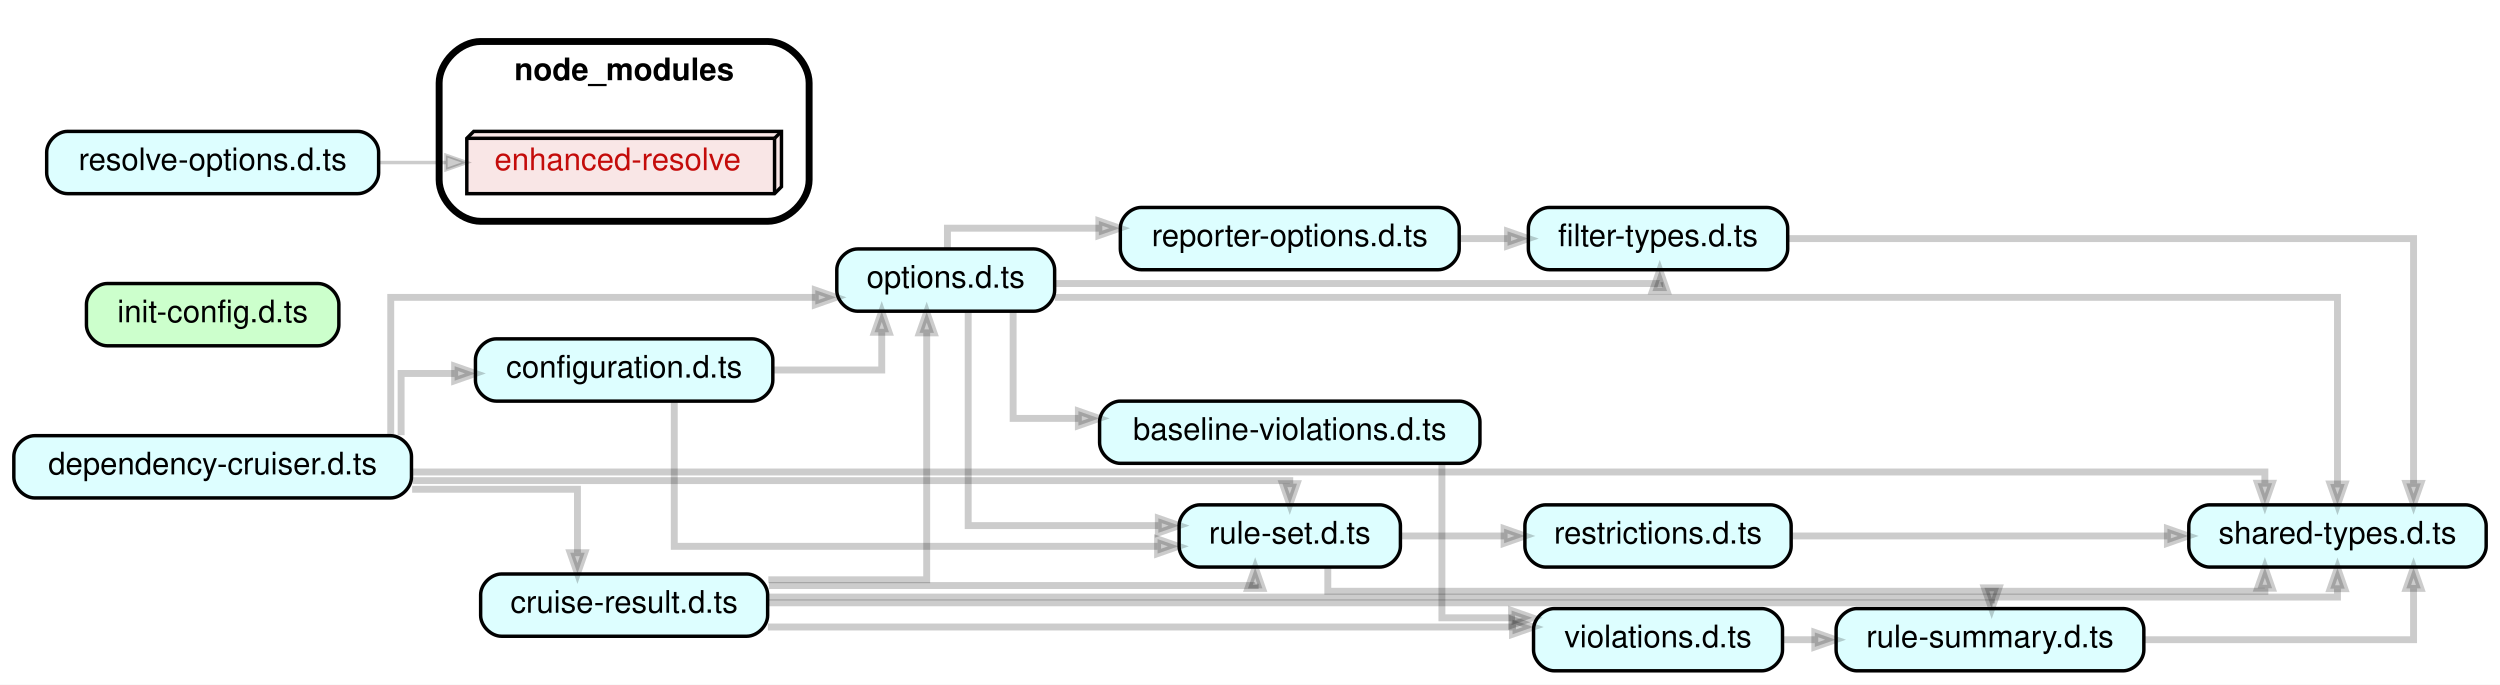
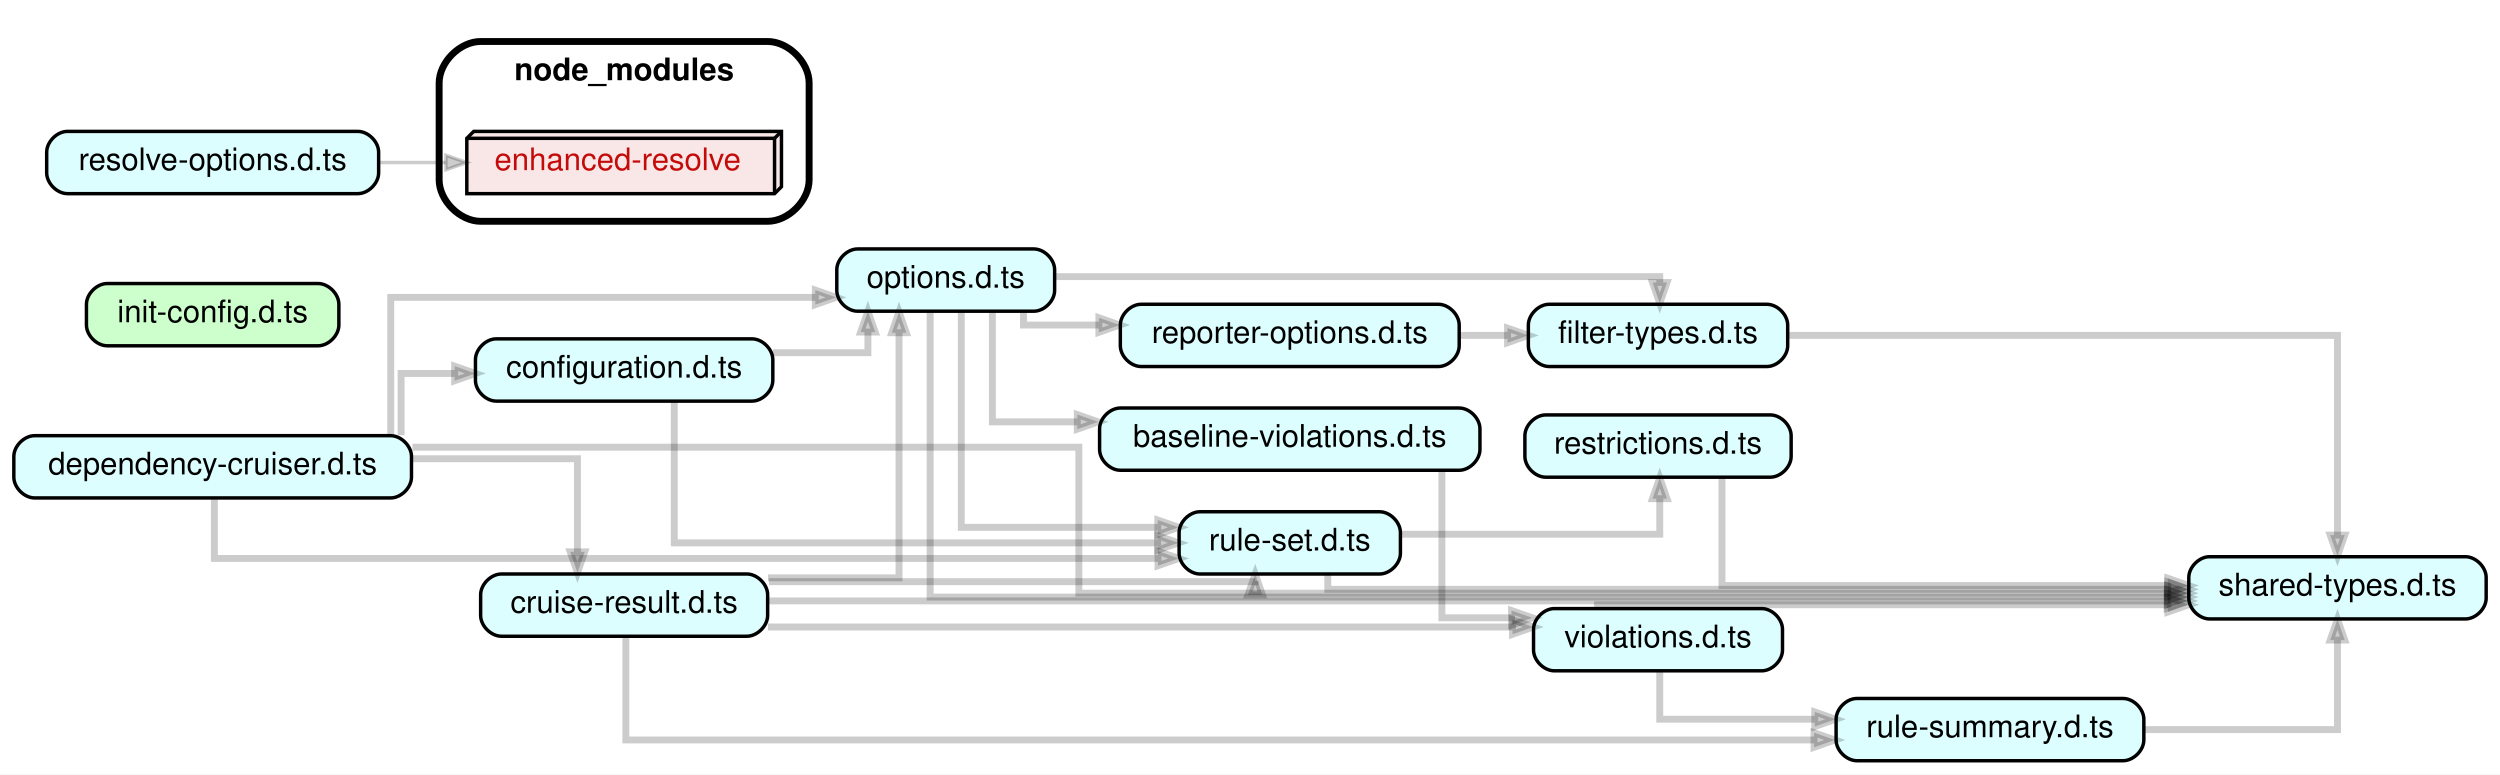
- <svg xmlns="http://www.w3.org/2000/svg" xmlns:xlink="http://www.w3.org/1999/xlink" width="723pt" height="198pt" viewBox="0.00 0.00 723.00 198.00">
-   <g id="graph0" class="graph" transform="scale(1 1) rotate(0) translate(4 194)">
-     <polygon fill="white" stroke="transparent" points="-4,4 -4,-194 719,-194 719,4 -4,4" />
+ <svg xmlns="http://www.w3.org/2000/svg" xmlns:xlink="http://www.w3.org/1999/xlink" width="723pt" height="224pt" viewBox="0.00 0.00 723.00 224.00">
+   <g id="graph0" class="graph" transform="scale(1 1) rotate(0) translate(4 220)">
+     <polygon fill="white" stroke="transparent" points="-4,4 -4,-220 719,-220 719,4 -4,4" />
    <g id="clust1" class="cluster">
-       <path fill="#ffffff" stroke="black" stroke-width="2" d="M135,-130C135,-130 218,-130 218,-130 224,-130 230,-136 230,-142 230,-142 230,-170 230,-170 230,-176 224,-182 218,-182 218,-182 135,-182 135,-182 129,-182 123,-176 123,-170 123,-170 123,-142 123,-142 123,-136 129,-130 135,-130" />
-       <text text-anchor="middle" x="176.5" y="-170.8" font-family="Helvetica,sans-Serif" font-weight="bold" font-size="9.00">node_modules</text>
+       <path fill="#ffffff" stroke="black" stroke-width="2" d="M135,-156C135,-156 218,-156 218,-156 224,-156 230,-162 230,-168 230,-168 230,-196 230,-196 230,-202 224,-208 218,-208 218,-208 135,-208 135,-208 129,-208 123,-202 123,-196 123,-196 123,-168 123,-168 123,-162 129,-156 135,-156" />
+       <text text-anchor="middle" x="176.5" y="-196.8" font-family="Helvetica,sans-Serif" font-weight="bold" font-size="9.00">node_modules</text>
    </g>
    <g id="node1" class="node">
      <g id="a_node1">
        <a xlink:href="https://github.com/sverweij/dependency-cruiser/blob/develop/baseline-violations.d.ts" xlink:title="baseline-violations.d.ts">
-           <path fill="#ddfeff" stroke="black" d="M418,-78C418,-78 320,-78 320,-78 317,-78 314,-75 314,-72 314,-72 314,-66 314,-66 314,-63 317,-60 320,-60 320,-60 418,-60 418,-60 421,-60 424,-63 424,-66 424,-66 424,-72 424,-72 424,-75 421,-78 418,-78" />
-           <text text-anchor="middle" x="369" y="-66.8" font-family="Helvetica,sans-Serif" font-size="9.00">baseline-violations.d.ts</text>
+           <path fill="#ddfeff" stroke="black" d="M418,-102C418,-102 320,-102 320,-102 317,-102 314,-99 314,-96 314,-96 314,-90 314,-90 314,-87 317,-84 320,-84 320,-84 418,-84 418,-84 421,-84 424,-87 424,-90 424,-90 424,-96 424,-96 424,-99 421,-102 418,-102" />
+           <text text-anchor="middle" x="369" y="-90.8" font-family="Helvetica,sans-Serif" font-size="9.00">baseline-violations.d.ts</text>
        </a>
      </g>
    </g>
    <g id="node2" class="node">
      <g id="a_node2">
        <a xlink:href="https://github.com/sverweij/dependency-cruiser/blob/develop/violations.d.ts" xlink:title="violations.d.ts">
-           <path fill="#ddfeff" stroke="black" d="M505.5,-18C505.5,-18 445.5,-18 445.5,-18 442.5,-18 439.5,-15 439.5,-12 439.5,-12 439.5,-6 439.5,-6 439.5,-3 442.5,0 445.5,0 445.5,0 505.5,0 505.5,0 508.5,0 511.5,-3 511.5,-6 511.5,-6 511.5,-12 511.5,-12 511.5,-15 508.5,-18 505.5,-18" />
-           <text text-anchor="middle" x="475.5" y="-6.8" font-family="Helvetica,sans-Serif" font-size="9.00">violations.d.ts</text>
+           <path fill="#ddfeff" stroke="black" d="M505.5,-44C505.5,-44 445.5,-44 445.5,-44 442.5,-44 439.5,-41 439.5,-38 439.5,-38 439.5,-32 439.5,-32 439.5,-29 442.5,-26 445.5,-26 445.5,-26 505.5,-26 505.5,-26 508.5,-26 511.5,-29 511.5,-32 511.5,-32 511.5,-38 511.5,-38 511.5,-41 508.5,-44 505.5,-44" />
+           <text text-anchor="middle" x="475.5" y="-32.8" font-family="Helvetica,sans-Serif" font-size="9.00">violations.d.ts</text>
        </a>
      </g>
    </g>
    <g id="edge1" class="edge">
-       <path fill="none" stroke="#000000" stroke-width="2" stroke-opacity="0.2" d="M413,-59.65C413,-44.28 413,-15.33 413,-15.33 413,-15.33 433.14,-15.33 433.14,-15.33" />
-       <polygon fill="#000000" fill-opacity="0.2" stroke="#000000" stroke-width="2" stroke-opacity="0.2" points="433.14,-17.43 439.14,-15.33 433.14,-13.23 433.14,-17.43" />
+       <path fill="none" stroke="#000000" stroke-width="2" stroke-opacity="0.2" d="M413,-83.52C413,-68.61 413,-41.33 413,-41.33 413,-41.33 433.14,-41.33 433.14,-41.33" />
+       <polygon fill="#000000" fill-opacity="0.2" stroke="#000000" stroke-width="2" stroke-opacity="0.2" points="433.14,-43.43 439.14,-41.33 433.14,-39.23 433.14,-43.43" />
    </g>
    <g id="node7" class="node">
      <g id="a_node7">
        <a xlink:href="https://github.com/sverweij/dependency-cruiser/blob/develop/rule-summary.d.ts" xlink:title="rule-summary.d.ts">
          <path fill="#ddfeff" stroke="black" d="M610,-18C610,-18 533,-18 533,-18 530,-18 527,-15 527,-12 527,-12 527,-6 527,-6 527,-3 530,0 533,0 533,0 610,0 610,0 613,0 616,-3 616,-6 616,-6 616,-12 616,-12 616,-15 613,-18 610,-18" />
          <text text-anchor="middle" x="571.5" y="-6.8" font-family="Helvetica,sans-Serif" font-size="9.00">rule-summary.d.ts</text>
        </a>
      </g>
    </g>
    <g id="edge26" class="edge">
-       <path fill="none" stroke="#000000" stroke-width="2" stroke-opacity="0.2" d="M511.52,-9C511.52,-9 520.84,-9 520.84,-9" />
-       <polygon fill="#000000" fill-opacity="0.2" stroke="#000000" stroke-width="2" stroke-opacity="0.2" points="520.84,-11.1 526.84,-9 520.84,-6.9 520.84,-11.1" />
+       <path fill="none" stroke="#000000" stroke-width="2" stroke-opacity="0.2" d="M476,-25.91C476,-19.48 476,-12 476,-12 476,-12 520.83,-12 520.83,-12" />
+       <polygon fill="#000000" fill-opacity="0.2" stroke="#000000" stroke-width="2" stroke-opacity="0.2" points="520.83,-14.1 526.83,-12 520.83,-9.9 520.83,-14.1" />
+     </g>
+     <g id="node8" class="node">
+       <g id="a_node8">
+         <a xlink:href="https://github.com/sverweij/dependency-cruiser/blob/develop/shared-types.d.ts" xlink:title="shared-types.d.ts">
+           <path fill="#ddfeff" stroke="black" d="M709,-59C709,-59 635,-59 635,-59 632,-59 629,-56 629,-53 629,-53 629,-47 629,-47 629,-44 632,-41 635,-41 635,-41 709,-41 709,-41 712,-41 715,-44 715,-47 715,-47 715,-53 715,-53 715,-56 712,-59 709,-59" />
+           <text text-anchor="middle" x="672" y="-47.8" font-family="Helvetica,sans-Serif" font-size="9.00">shared-types.d.ts</text>
+         </a>
+       </g>
+     </g>
+     <g id="edge27" class="edge">
+       <path fill="none" stroke="#000000" stroke-width="2" stroke-opacity="0.2" d="M458,-44.18C458,-44.76 458,-45.11 458,-45.11 458,-45.11 622.95,-45.11 622.95,-45.11" />
+       <polygon fill="#000000" fill-opacity="0.2" stroke="#000000" stroke-width="2" stroke-opacity="0.2" points="622.95,-47.21 628.95,-45.11 622.95,-43.01 622.95,-47.21" />
    </g>
    <g id="node3" class="node">
      <g id="a_node3">
        <a xlink:href="https://github.com/sverweij/dependency-cruiser/blob/develop/configuration.d.ts" xlink:title="configuration.d.ts">
-           <path fill="#ddfeff" stroke="black" d="M213.5,-96C213.5,-96 139.5,-96 139.5,-96 136.5,-96 133.5,-93 133.5,-90 133.5,-90 133.5,-84 133.5,-84 133.5,-81 136.5,-78 139.5,-78 139.5,-78 213.5,-78 213.5,-78 216.5,-78 219.5,-81 219.5,-84 219.5,-84 219.5,-90 219.5,-90 219.5,-93 216.5,-96 213.5,-96" />
-           <text text-anchor="middle" x="176.5" y="-84.8" font-family="Helvetica,sans-Serif" font-size="9.00">configuration.d.ts</text>
+           <path fill="#ddfeff" stroke="black" d="M213.5,-122C213.5,-122 139.5,-122 139.5,-122 136.5,-122 133.5,-119 133.5,-116 133.5,-116 133.5,-110 133.5,-110 133.5,-107 136.5,-104 139.5,-104 139.5,-104 213.5,-104 213.5,-104 216.5,-104 219.5,-107 219.5,-110 219.5,-110 219.5,-116 219.5,-116 219.5,-119 216.5,-122 213.5,-122" />
+           <text text-anchor="middle" x="176.5" y="-110.8" font-family="Helvetica,sans-Serif" font-size="9.00">configuration.d.ts</text>
        </a>
      </g>
    </g>
    <g id="node4" class="node">
      <g id="a_node4">
        <a xlink:href="https://github.com/sverweij/dependency-cruiser/blob/develop/options.d.ts" xlink:title="options.d.ts">
-           <path fill="#ddfeff" stroke="black" d="M295,-122C295,-122 244,-122 244,-122 241,-122 238,-119 238,-116 238,-116 238,-110 238,-110 238,-107 241,-104 244,-104 244,-104 295,-104 295,-104 298,-104 301,-107 301,-110 301,-110 301,-116 301,-116 301,-119 298,-122 295,-122" />
-           <text text-anchor="middle" x="269.5" y="-110.8" font-family="Helvetica,sans-Serif" font-size="9.00">options.d.ts</text>
+           <path fill="#ddfeff" stroke="black" d="M295,-148C295,-148 244,-148 244,-148 241,-148 238,-145 238,-142 238,-142 238,-136 238,-136 238,-133 241,-130 244,-130 244,-130 295,-130 295,-130 298,-130 301,-133 301,-136 301,-136 301,-142 301,-142 301,-145 298,-148 295,-148" />
+           <text text-anchor="middle" x="269.5" y="-136.8" font-family="Helvetica,sans-Serif" font-size="9.00">options.d.ts</text>
        </a>
      </g>
    </g>
    <g id="edge2" class="edge">
-       <path fill="none" stroke="#000000" stroke-width="2" stroke-opacity="0.2" d="M219.84,-87C236.23,-87 251,-87 251,-87 251,-87 251,-97.91 251,-97.91" />
-       <polygon fill="#000000" fill-opacity="0.2" stroke="#000000" stroke-width="2" stroke-opacity="0.2" points="248.9,-97.91 251,-103.91 253.1,-97.91 248.9,-97.91" />
+       <path fill="none" stroke="#000000" stroke-width="2" stroke-opacity="0.2" d="M219.54,-118C234.22,-118 247,-118 247,-118 247,-118 247,-123.97 247,-123.97" />
+       <polygon fill="#000000" fill-opacity="0.2" stroke="#000000" stroke-width="2" stroke-opacity="0.2" points="244.9,-123.97 247,-129.97 249.1,-123.97 244.9,-123.97" />
    </g>
    <g id="node5" class="node">
      <g id="a_node5">
        <a xlink:href="https://github.com/sverweij/dependency-cruiser/blob/develop/rule-set.d.ts" xlink:title="rule-set.d.ts">
-           <path fill="#ddfeff" stroke="black" d="M395,-48C395,-48 343,-48 343,-48 340,-48 337,-45 337,-42 337,-42 337,-36 337,-36 337,-33 340,-30 343,-30 343,-30 395,-30 395,-30 398,-30 401,-33 401,-36 401,-36 401,-42 401,-42 401,-45 398,-48 395,-48" />
-           <text text-anchor="middle" x="369" y="-36.8" font-family="Helvetica,sans-Serif" font-size="9.00">rule-set.d.ts</text>
+           <path fill="#ddfeff" stroke="black" d="M395,-72C395,-72 343,-72 343,-72 340,-72 337,-69 337,-66 337,-66 337,-60 337,-60 337,-57 340,-54 343,-54 343,-54 395,-54 395,-54 398,-54 401,-57 401,-60 401,-60 401,-66 401,-66 401,-69 398,-72 395,-72" />
+           <text text-anchor="middle" x="369" y="-60.8" font-family="Helvetica,sans-Serif" font-size="9.00">rule-set.d.ts</text>
        </a>
      </g>
    </g>
    <g id="edge3" class="edge">
-       <path fill="none" stroke="#000000" stroke-width="2" stroke-opacity="0.2" d="M191,-77.65C191,-62.92 191,-36 191,-36 191,-36 330.77,-36 330.77,-36" />
-       <polygon fill="#000000" fill-opacity="0.2" stroke="#000000" stroke-width="2" stroke-opacity="0.2" points="330.77,-38.1 336.77,-36 330.77,-33.9 330.77,-38.1" />
+       <path fill="none" stroke="#000000" stroke-width="2" stroke-opacity="0.2" d="M191,-103.83C191,-89.39 191,-63 191,-63 191,-63 330.77,-63 330.77,-63" />
+       <polygon fill="#000000" fill-opacity="0.2" stroke="#000000" stroke-width="2" stroke-opacity="0.2" points="330.77,-65.1 336.77,-63 330.77,-60.9 330.77,-65.1" />
    </g>
    <g id="edge15" class="edge">
-       <path fill="none" stroke="#000000" stroke-width="2" stroke-opacity="0.2" d="M289,-103.72C289,-91.91 289,-73 289,-73 289,-73 307.87,-73 307.87,-73" />
-       <polygon fill="#000000" fill-opacity="0.2" stroke="#000000" stroke-width="2" stroke-opacity="0.2" points="307.87,-75.1 313.87,-73 307.87,-70.9 307.87,-75.1" />
+       <path fill="none" stroke="#000000" stroke-width="2" stroke-opacity="0.2" d="M283,-129.9C283,-117.82 283,-98 283,-98 283,-98 307.56,-98 307.56,-98" />
+       <polygon fill="#000000" fill-opacity="0.2" stroke="#000000" stroke-width="2" stroke-opacity="0.2" points="307.56,-100.1 313.56,-98 307.56,-95.9 307.56,-100.1" />
    </g>
    <g id="edge18" class="edge">
-       <path fill="none" stroke="#000000" stroke-width="2" stroke-opacity="0.2" d="M276,-103.72C276,-84.47 276,-42 276,-42 276,-42 330.99,-42 330.99,-42" />
-       <polygon fill="#000000" fill-opacity="0.2" stroke="#000000" stroke-width="2" stroke-opacity="0.2" points="330.99,-44.1 336.99,-42 330.99,-39.9 330.99,-44.1" />
-     </g>
-     <g id="node8" class="node">
-       <g id="a_node8">
-         <a xlink:href="https://github.com/sverweij/dependency-cruiser/blob/develop/shared-types.d.ts" xlink:title="shared-types.d.ts">
-           <path fill="#ddfeff" stroke="black" d="M709,-48C709,-48 635,-48 635,-48 632,-48 629,-45 629,-42 629,-42 629,-36 629,-36 629,-33 632,-30 635,-30 635,-30 709,-30 709,-30 712,-30 715,-33 715,-36 715,-36 715,-42 715,-42 715,-45 712,-48 709,-48" />
-           <text text-anchor="middle" x="672" y="-36.8" font-family="Helvetica,sans-Serif" font-size="9.00">shared-types.d.ts</text>
-         </a>
-       </g>
+       <path fill="none" stroke="#000000" stroke-width="2" stroke-opacity="0.2" d="M274,-129.94C274,-110.7 274,-67.5 274,-67.5 274,-67.5 330.84,-67.5 330.84,-67.5" />
+       <polygon fill="#000000" fill-opacity="0.2" stroke="#000000" stroke-width="2" stroke-opacity="0.2" points="330.84,-69.6 336.84,-67.5 330.84,-65.4 330.84,-69.6" />
    </g>
    <g id="edge19" class="edge">
-       <path fill="none" stroke="#000000" stroke-width="2" stroke-opacity="0.2" d="M301.08,-108C395.97,-108 672,-108 672,-108 672,-108 672,-54.02 672,-54.02" />
-       <polygon fill="#000000" fill-opacity="0.2" stroke="#000000" stroke-width="2" stroke-opacity="0.2" points="674.1,-54.02 672,-48.02 669.9,-54.02 674.1,-54.02" />
+       <path fill="none" stroke="#000000" stroke-width="2" stroke-opacity="0.2" d="M265,-129.88C265,-106.69 265,-47.33 265,-47.33 265,-47.33 622.83,-47.33 622.83,-47.33" />
+       <polygon fill="#000000" fill-opacity="0.2" stroke="#000000" stroke-width="2" stroke-opacity="0.2" points="622.83,-49.43 628.83,-47.33 622.83,-45.23 622.83,-49.43" />
    </g>
    <g id="node10" class="node">
      <g id="a_node10">
        <a xlink:href="https://github.com/sverweij/dependency-cruiser/blob/develop/filter-types.d.ts" xlink:title="filter-types.d.ts">
-           <path fill="#ddfeff" stroke="black" d="M507,-134C507,-134 444,-134 444,-134 441,-134 438,-131 438,-128 438,-128 438,-122 438,-122 438,-119 441,-116 444,-116 444,-116 507,-116 507,-116 510,-116 513,-119 513,-122 513,-122 513,-128 513,-128 513,-131 510,-134 507,-134" />
-           <text text-anchor="middle" x="475.5" y="-122.8" font-family="Helvetica,sans-Serif" font-size="9.00">filter-types.d.ts</text>
+           <path fill="#ddfeff" stroke="black" d="M507,-132C507,-132 444,-132 444,-132 441,-132 438,-129 438,-126 438,-126 438,-120 438,-120 438,-117 441,-114 444,-114 444,-114 507,-114 507,-114 510,-114 513,-117 513,-120 513,-120 513,-126 513,-126 513,-129 510,-132 507,-132" />
+           <text text-anchor="middle" x="475.5" y="-120.8" font-family="Helvetica,sans-Serif" font-size="9.00">filter-types.d.ts</text>
        </a>
      </g>
    </g>
    <g id="edge16" class="edge">
-       <path fill="none" stroke="#000000" stroke-width="2" stroke-opacity="0.2" d="M301.31,-112C359.24,-112 476,-112 476,-112 476,-112 476,-112.38 476,-112.38" />
-       <polygon fill="#000000" fill-opacity="0.2" stroke="#000000" stroke-width="2" stroke-opacity="0.2" points="473.9,-109.83 476,-115.83 478.1,-109.83 473.9,-109.83" />
+       <path fill="none" stroke="#000000" stroke-width="2" stroke-opacity="0.2" d="M301.31,-140C359.24,-140 476,-140 476,-140 476,-140 476,-138.3 476,-138.3" />
+       <polygon fill="#000000" fill-opacity="0.2" stroke="#000000" stroke-width="2" stroke-opacity="0.2" points="478.1,-138.3 476,-132.3 473.9,-138.3 478.1,-138.3" />
    </g>
    <g id="node13" class="node">
      <g id="a_node13">
        <a xlink:href="https://github.com/sverweij/dependency-cruiser/blob/develop/reporter-options.d.ts" xlink:title="reporter-options.d.ts">
-           <path fill="#ddfeff" stroke="black" d="M412,-134C412,-134 326,-134 326,-134 323,-134 320,-131 320,-128 320,-128 320,-122 320,-122 320,-119 323,-116 326,-116 326,-116 412,-116 412,-116 415,-116 418,-119 418,-122 418,-122 418,-128 418,-128 418,-131 415,-134 412,-134" />
-           <text text-anchor="middle" x="369" y="-122.8" font-family="Helvetica,sans-Serif" font-size="9.00">reporter-options.d.ts</text>
+           <path fill="#ddfeff" stroke="black" d="M412,-132C412,-132 326,-132 326,-132 323,-132 320,-129 320,-126 320,-126 320,-120 320,-120 320,-117 323,-114 326,-114 326,-114 412,-114 412,-114 415,-114 418,-117 418,-120 418,-120 418,-126 418,-126 418,-129 415,-132 412,-132" />
+           <text text-anchor="middle" x="369" y="-120.8" font-family="Helvetica,sans-Serif" font-size="9.00">reporter-options.d.ts</text>
        </a>
      </g>
    </g>
    <g id="edge17" class="edge">
-       <path fill="none" stroke="#000000" stroke-width="2" stroke-opacity="0.2" d="M270,-122.24C270,-125.33 270,-128 270,-128 270,-128 313.79,-128 313.79,-128" />
-       <polygon fill="#000000" fill-opacity="0.2" stroke="#000000" stroke-width="2" stroke-opacity="0.2" points="313.79,-130.1 319.79,-128 313.79,-125.9 313.79,-130.1" />
+       <path fill="none" stroke="#000000" stroke-width="2" stroke-opacity="0.2" d="M292,-129.83C292,-127.68 292,-126 292,-126 292,-126 313.8,-126 313.8,-126" />
+       <polygon fill="#000000" fill-opacity="0.2" stroke="#000000" stroke-width="2" stroke-opacity="0.2" points="313.8,-128.1 319.8,-126 313.8,-123.9 313.8,-128.1" />
    </g>
    <g id="edge24" class="edge">
-       <path fill="none" stroke="#000000" stroke-width="2" stroke-opacity="0.2" d="M380,-29.88C380,-26.29 380,-23 380,-23 380,-23 651,-23 651,-23 651,-23 651,-23.88 651,-23.88" />
-       <polygon fill="#000000" fill-opacity="0.2" stroke="#000000" stroke-width="2" stroke-opacity="0.2" points="648.9,-23.88 651,-29.88 653.1,-23.88 648.9,-23.88" />
+       <path fill="none" stroke="#000000" stroke-width="2" stroke-opacity="0.2" d="M380,-53.81C380,-51.45 380,-49.56 380,-49.56 380,-49.56 622.91,-49.56 622.91,-49.56" />
+       <polygon fill="#000000" fill-opacity="0.2" stroke="#000000" stroke-width="2" stroke-opacity="0.2" points="622.91,-51.66 628.91,-49.56 622.91,-47.46 622.91,-51.66" />
    </g>
    <g id="node15" class="node">
      <g id="a_node15">
        <a xlink:href="https://github.com/sverweij/dependency-cruiser/blob/develop/restrictions.d.ts" xlink:title="restrictions.d.ts">
-           <path fill="#ddfeff" stroke="black" d="M508,-48C508,-48 443,-48 443,-48 440,-48 437,-45 437,-42 437,-42 437,-36 437,-36 437,-33 440,-30 443,-30 443,-30 508,-30 508,-30 511,-30 514,-33 514,-36 514,-36 514,-42 514,-42 514,-45 511,-48 508,-48" />
-           <text text-anchor="middle" x="475.5" y="-36.8" font-family="Helvetica,sans-Serif" font-size="9.00">restrictions.d.ts</text>
+           <path fill="#ddfeff" stroke="black" d="M508,-100C508,-100 443,-100 443,-100 440,-100 437,-97 437,-94 437,-94 437,-88 437,-88 437,-85 440,-82 443,-82 443,-82 508,-82 508,-82 511,-82 514,-85 514,-88 514,-88 514,-94 514,-94 514,-97 511,-100 508,-100" />
+           <text text-anchor="middle" x="475.5" y="-88.8" font-family="Helvetica,sans-Serif" font-size="9.00">restrictions.d.ts</text>
        </a>
      </g>
    </g>
    <g id="edge23" class="edge">
-       <path fill="none" stroke="#000000" stroke-width="2" stroke-opacity="0.2" d="M401.24,-39C401.24,-39 430.99,-39 430.99,-39" />
-       <polygon fill="#000000" fill-opacity="0.2" stroke="#000000" stroke-width="2" stroke-opacity="0.2" points="430.99,-41.1 436.99,-39 430.99,-36.9 430.99,-41.1" />
+       <path fill="none" stroke="#000000" stroke-width="2" stroke-opacity="0.2" d="M401.1,-65.5C432.62,-65.5 476,-65.5 476,-65.5 476,-65.5 476,-75.79 476,-75.79" />
+       <polygon fill="#000000" fill-opacity="0.2" stroke="#000000" stroke-width="2" stroke-opacity="0.2" points="473.9,-75.79 476,-81.79 478.1,-75.79 473.9,-75.79" />
    </g>
    <g id="node6" class="node">
      <g id="a_node6">
        <a xlink:href="https://github.com/sverweij/dependency-cruiser/blob/develop/cruise-result.d.ts" xlink:title="cruise-result.d.ts">
-           <path fill="#ddfeff" stroke="black" d="M212,-28C212,-28 141,-28 141,-28 138,-28 135,-25 135,-22 135,-22 135,-16 135,-16 135,-13 138,-10 141,-10 141,-10 212,-10 212,-10 215,-10 218,-13 218,-16 218,-16 218,-22 218,-22 218,-25 215,-28 212,-28" />
-           <text text-anchor="middle" x="176.5" y="-16.8" font-family="Helvetica,sans-Serif" font-size="9.00">cruise-result.d.ts</text>
+           <path fill="#ddfeff" stroke="black" d="M212,-54C212,-54 141,-54 141,-54 138,-54 135,-51 135,-48 135,-48 135,-42 135,-42 135,-39 138,-36 141,-36 141,-36 212,-36 212,-36 215,-36 218,-39 218,-42 218,-42 218,-48 218,-48 218,-51 215,-54 212,-54" />
+           <text text-anchor="middle" x="176.5" y="-42.8" font-family="Helvetica,sans-Serif" font-size="9.00">cruise-result.d.ts</text>
        </a>
      </g>
    </g>
    <g id="edge8" class="edge">
-       <path fill="none" stroke="#000000" stroke-width="2" stroke-opacity="0.2" d="M218.07,-12.67C218.07,-12.67 433.42,-12.67 433.42,-12.67" />
-       <polygon fill="#000000" fill-opacity="0.2" stroke="#000000" stroke-width="2" stroke-opacity="0.2" points="433.42,-14.77 439.42,-12.67 433.42,-10.57 433.42,-14.77" />
+       <path fill="none" stroke="#000000" stroke-width="2" stroke-opacity="0.2" d="M218.07,-38.67C218.07,-38.67 433.42,-38.67 433.42,-38.67" />
+       <polygon fill="#000000" fill-opacity="0.2" stroke="#000000" stroke-width="2" stroke-opacity="0.2" points="433.42,-40.77 439.42,-38.67 433.42,-36.57 433.42,-40.77" />
    </g>
    <g id="edge4" class="edge">
-       <path fill="none" stroke="#000000" stroke-width="2" stroke-opacity="0.2" d="M218.2,-26.33C240.74,-26.33 264,-26.33 264,-26.33 264,-26.33 264,-97.73 264,-97.73" />
-       <polygon fill="#000000" fill-opacity="0.2" stroke="#000000" stroke-width="2" stroke-opacity="0.2" points="261.9,-97.73 264,-103.73 266.1,-97.73 261.9,-97.73" />
+       <path fill="none" stroke="#000000" stroke-width="2" stroke-opacity="0.2" d="M218.11,-52.89C237.35,-52.89 256,-52.89 256,-52.89 256,-52.89 256,-123.78 256,-123.78" />
+       <polygon fill="#000000" fill-opacity="0.2" stroke="#000000" stroke-width="2" stroke-opacity="0.2" points="253.9,-123.78 256,-129.78 258.1,-123.78 253.9,-123.78" />
    </g>
    <g id="edge5" class="edge">
-       <path fill="none" stroke="#000000" stroke-width="2" stroke-opacity="0.2" d="M218.37,-24.67C272.25,-24.67 359,-24.67 359,-24.67 359,-24.67 359,-25.18 359,-25.18" />
-       <polygon fill="#000000" fill-opacity="0.2" stroke="#000000" stroke-width="2" stroke-opacity="0.2" points="356.9,-23.84 359,-29.84 361.1,-23.84 356.9,-23.84" />
+       <path fill="none" stroke="#000000" stroke-width="2" stroke-opacity="0.2" d="M218.37,-51.78C272.25,-51.78 359,-51.78 359,-51.78 359,-51.78 359,-51.99 359,-51.99" />
+       <polygon fill="#000000" fill-opacity="0.2" stroke="#000000" stroke-width="2" stroke-opacity="0.2" points="356.9,-47.94 359,-53.94 361.1,-47.94 356.9,-47.94" />
    </g>
    <g id="edge6" class="edge">
-       <path fill="none" stroke="#000000" stroke-width="2" stroke-opacity="0.2" d="M218.08,-19.67C319.62,-19.67 572,-19.67 572,-19.67 572,-19.67 572,-19.5 572,-19.5" />
-       <polygon fill="#000000" fill-opacity="0.2" stroke="#000000" stroke-width="2" stroke-opacity="0.2" points="574.1,-24 572,-18 569.9,-24 574.1,-24" />
+       <path fill="none" stroke="#000000" stroke-width="2" stroke-opacity="0.2" d="M177,-35.95C177,-24.43 177,-6 177,-6 177,-6 520.63,-6 520.63,-6" />
+       <polygon fill="#000000" fill-opacity="0.2" stroke="#000000" stroke-width="2" stroke-opacity="0.2" points="520.63,-8.1 526.63,-6 520.63,-3.9 520.63,-8.1" />
    </g>
    <g id="edge7" class="edge">
-       <path fill="none" stroke="#000000" stroke-width="2" stroke-opacity="0.2" d="M218.32,-21.33C337.78,-21.33 672,-21.33 672,-21.33 672,-21.33 672,-23.75 672,-23.75" />
-       <polygon fill="#000000" fill-opacity="0.2" stroke="#000000" stroke-width="2" stroke-opacity="0.2" points="669.9,-23.75 672,-29.75 674.1,-23.75 669.9,-23.75" />
+       <path fill="none" stroke="#000000" stroke-width="2" stroke-opacity="0.2" d="M218.32,-46.22C218.32,-46.22 622.71,-46.22 622.71,-46.22" />
+       <polygon fill="#000000" fill-opacity="0.2" stroke="#000000" stroke-width="2" stroke-opacity="0.2" points="622.71,-48.32 628.71,-46.22 622.71,-44.12 622.71,-48.32" />
    </g>
    <g id="edge25" class="edge">
-       <path fill="none" stroke="#000000" stroke-width="2" stroke-opacity="0.2" d="M616.07,-9C651.1,-9 694,-9 694,-9 694,-9 694,-23.84 694,-23.84" />
-       <polygon fill="#000000" fill-opacity="0.2" stroke="#000000" stroke-width="2" stroke-opacity="0.2" points="691.9,-23.84 694,-29.84 696.1,-23.84 691.9,-23.84" />
+       <path fill="none" stroke="#000000" stroke-width="2" stroke-opacity="0.2" d="M616.17,-9C643.01,-9 672,-9 672,-9 672,-9 672,-34.9 672,-34.9" />
+       <polygon fill="#000000" fill-opacity="0.2" stroke="#000000" stroke-width="2" stroke-opacity="0.2" points="669.9,-34.9 672,-40.9 674.1,-34.9 669.9,-34.9" />
    </g>
    <g id="node9" class="node">
      <g id="a_node9">
        <a xlink:href="https://github.com/sverweij/dependency-cruiser/blob/develop/dependency-cruiser.d.ts" xlink:title="dependency-cruiser.d.ts">
-           <path fill="#ddfeff" stroke="black" d="M109,-68C109,-68 6,-68 6,-68 3,-68 0,-65 0,-62 0,-62 0,-56 0,-56 0,-53 3,-50 6,-50 6,-50 109,-50 109,-50 112,-50 115,-53 115,-56 115,-56 115,-62 115,-62 115,-65 112,-68 109,-68" />
-           <text text-anchor="middle" x="57.5" y="-56.8" font-family="Helvetica,sans-Serif" font-size="9.00">dependency-cruiser.d.ts</text>
+           <path fill="#ddfeff" stroke="black" d="M109,-94C109,-94 6,-94 6,-94 3,-94 0,-91 0,-88 0,-88 0,-82 0,-82 0,-79 3,-76 6,-76 6,-76 109,-76 109,-76 112,-76 115,-79 115,-82 115,-82 115,-88 115,-88 115,-91 112,-94 109,-94" />
+           <text text-anchor="middle" x="57.5" y="-82.8" font-family="Helvetica,sans-Serif" font-size="9.00">dependency-cruiser.d.ts</text>
        </a>
      </g>
    </g>
    <g id="edge9" class="edge">
-       <path fill="none" stroke="#000000" stroke-width="2" stroke-opacity="0.2" d="M112,-68.14C112,-75.97 112,-86 112,-86 112,-86 127.48,-86 127.48,-86" />
-       <polygon fill="#000000" fill-opacity="0.2" stroke="#000000" stroke-width="2" stroke-opacity="0.2" points="127.48,-88.1 133.48,-86 127.48,-83.9 127.48,-88.1" />
+       <path fill="none" stroke="#000000" stroke-width="2" stroke-opacity="0.2" d="M112,-94.14C112,-101.97 112,-112 112,-112 112,-112 127.48,-112 127.48,-112" />
+       <polygon fill="#000000" fill-opacity="0.2" stroke="#000000" stroke-width="2" stroke-opacity="0.2" points="127.48,-114.1 133.48,-112 127.48,-109.9 127.48,-114.1" />
    </g>
    <g id="edge11" class="edge">
-       <path fill="none" stroke="#000000" stroke-width="2" stroke-opacity="0.2" d="M109,-68.45C109,-82.69 109,-108 109,-108 109,-108 231.79,-108 231.79,-108" />
-       <polygon fill="#000000" fill-opacity="0.2" stroke="#000000" stroke-width="2" stroke-opacity="0.2" points="231.79,-110.1 237.79,-108 231.79,-105.9 231.79,-110.1" />
+       <path fill="none" stroke="#000000" stroke-width="2" stroke-opacity="0.2" d="M109,-94.45C109,-108.69 109,-134 109,-134 109,-134 231.79,-134 231.79,-134" />
+       <polygon fill="#000000" fill-opacity="0.2" stroke="#000000" stroke-width="2" stroke-opacity="0.2" points="231.79,-136.1 237.79,-134 231.79,-131.9 231.79,-136.1" />
    </g>
    <g id="edge12" class="edge">
-       <path fill="none" stroke="#000000" stroke-width="2" stroke-opacity="0.2" d="M115.36,-55C205.44,-55 369,-55 369,-55 369,-55 369,-54.12 369,-54.12" />
-       <polygon fill="#000000" fill-opacity="0.2" stroke="#000000" stroke-width="2" stroke-opacity="0.2" points="371.1,-54.12 369,-48.12 366.9,-54.12 371.1,-54.12" />
+       <path fill="none" stroke="#000000" stroke-width="2" stroke-opacity="0.2" d="M58,-75.73C58,-68.09 58,-58.5 58,-58.5 58,-58.5 330.89,-58.5 330.89,-58.5" />
+       <polygon fill="#000000" fill-opacity="0.2" stroke="#000000" stroke-width="2" stroke-opacity="0.2" points="330.89,-60.6 336.89,-58.5 330.89,-56.4 330.89,-60.6" />
    </g>
    <g id="edge10" class="edge">
-       <path fill="none" stroke="#000000" stroke-width="2" stroke-opacity="0.2" d="M115.19,-52.5C139.82,-52.5 163,-52.5 163,-52.5 163,-52.5 163,-34.15 163,-34.15" />
-       <polygon fill="#000000" fill-opacity="0.2" stroke="#000000" stroke-width="2" stroke-opacity="0.2" points="165.1,-34.15 163,-28.15 160.9,-34.15 165.1,-34.15" />
+       <path fill="none" stroke="#000000" stroke-width="2" stroke-opacity="0.2" d="M115.19,-87.33C139.82,-87.33 163,-87.33 163,-87.33 163,-87.33 163,-60.4 163,-60.4" />
+       <polygon fill="#000000" fill-opacity="0.2" stroke="#000000" stroke-width="2" stroke-opacity="0.2" points="165.1,-60.4 163,-54.4 160.9,-60.4 165.1,-60.4" />
    </g>
    <g id="edge13" class="edge">
-       <path fill="none" stroke="#000000" stroke-width="2" stroke-opacity="0.2" d="M115.22,-57.5C264.36,-57.5 651,-57.5 651,-57.5 651,-57.5 651,-54.25 651,-54.25" />
-       <polygon fill="#000000" fill-opacity="0.2" stroke="#000000" stroke-width="2" stroke-opacity="0.2" points="653.1,-54.25 651,-48.25 648.9,-54.25 653.1,-54.25" />
+       <path fill="none" stroke="#000000" stroke-width="2" stroke-opacity="0.2" d="M115.28,-90.67C189.26,-90.67 308,-90.67 308,-90.67 308,-90.67 308,-48.44 308,-48.44 308,-48.44 622.82,-48.44 622.82,-48.44" />
+       <polygon fill="#000000" fill-opacity="0.2" stroke="#000000" stroke-width="2" stroke-opacity="0.2" points="622.82,-50.54 628.82,-48.44 622.81,-46.34 622.82,-50.54" />
    </g>
    <g id="edge14" class="edge">
-       <path fill="none" stroke="#000000" stroke-width="2" stroke-opacity="0.2" d="M513.06,-125C575.53,-125 694,-125 694,-125 694,-125 694,-54.2 694,-54.2" />
-       <polygon fill="#000000" fill-opacity="0.2" stroke="#000000" stroke-width="2" stroke-opacity="0.2" points="696.1,-54.2 694,-48.2 691.9,-54.2 696.1,-54.2" />
+       <path fill="none" stroke="#000000" stroke-width="2" stroke-opacity="0.2" d="M513.39,-123C570.49,-123 672,-123 672,-123 672,-123 672,-65.25 672,-65.25" />
+       <polygon fill="#000000" fill-opacity="0.2" stroke="#000000" stroke-width="2" stroke-opacity="0.2" points="674.1,-65.25 672,-59.25 669.9,-65.25 674.1,-65.25" />
    </g>
    <g id="node11" class="node">
      <g id="a_node11">
        <a xlink:href="https://github.com/sverweij/dependency-cruiser/blob/develop/init-config.d.ts" xlink:title="init-config.d.ts">
-           <path fill="#ccffcc" stroke="black" d="M88,-112C88,-112 27,-112 27,-112 24,-112 21,-109 21,-106 21,-106 21,-100 21,-100 21,-97 24,-94 27,-94 27,-94 88,-94 88,-94 91,-94 94,-97 94,-100 94,-100 94,-106 94,-106 94,-109 91,-112 88,-112" />
-           <text text-anchor="middle" x="57.5" y="-100.8" font-family="Helvetica,sans-Serif" font-size="9.00">init-config.d.ts</text>
+           <path fill="#ccffcc" stroke="black" d="M88,-138C88,-138 27,-138 27,-138 24,-138 21,-135 21,-132 21,-132 21,-126 21,-126 21,-123 24,-120 27,-120 27,-120 88,-120 88,-120 91,-120 94,-123 94,-126 94,-126 94,-132 94,-132 94,-135 91,-138 88,-138" />
+           <text text-anchor="middle" x="57.5" y="-126.8" font-family="Helvetica,sans-Serif" font-size="9.00">init-config.d.ts</text>
        </a>
      </g>
    </g>
    <g id="node12" class="node">
      <g id="a_node12">
        <a xlink:href="https://github.com/sverweij/dependency-cruiser/blob/develop/node_modules/enhanced-resolve" xlink:title="enhanced-resolve">
-           <polygon fill="#c40b0a" fill-opacity="0.102" stroke="black" points="222,-156 133,-156 131,-154 131,-138 220,-138 222,-140 222,-156" />
-           <polyline fill="none" stroke="black" points="220,-154 131,-154 " />
-           <polyline fill="none" stroke="black" points="220,-154 220,-138 " />
-           <polyline fill="none" stroke="black" points="220,-154 222,-156 " />
-           <text text-anchor="start" x="139" y="-144.8" font-family="Helvetica,sans-Serif" font-size="9.00" fill="#c40b0a">enhanced-resolve</text>
+           <polygon fill="#c40b0a" fill-opacity="0.102" stroke="black" points="222,-182 133,-182 131,-180 131,-164 220,-164 222,-166 222,-182" />
+           <polyline fill="none" stroke="black" points="220,-180 131,-180 " />
+           <polyline fill="none" stroke="black" points="220,-180 220,-164 " />
+           <polyline fill="none" stroke="black" points="220,-180 222,-182 " />
+           <text text-anchor="start" x="139" y="-170.8" font-family="Helvetica,sans-Serif" font-size="9.00" fill="#c40b0a">enhanced-resolve</text>
        </a>
      </g>
    </g>
    <g id="edge20" class="edge">
-       <path fill="none" stroke="#000000" stroke-width="2" stroke-opacity="0.2" d="M418.2,-125C418.2,-125 431.98,-125 431.98,-125" />
-       <polygon fill="#000000" fill-opacity="0.2" stroke="#000000" stroke-width="2" stroke-opacity="0.2" points="431.98,-127.1 437.98,-125 431.98,-122.9 431.98,-127.1" />
+       <path fill="none" stroke="#000000" stroke-width="2" stroke-opacity="0.2" d="M418.2,-123C418.2,-123 431.98,-123 431.98,-123" />
+       <polygon fill="#000000" fill-opacity="0.2" stroke="#000000" stroke-width="2" stroke-opacity="0.2" points="431.98,-125.1 437.98,-123 431.98,-120.9 431.98,-125.1" />
    </g>
    <g id="node14" class="node">
      <g id="a_node14">
        <a xlink:href="https://github.com/sverweij/dependency-cruiser/blob/develop/resolve-options.d.ts" xlink:title="resolve-options.d.ts">
-           <path fill="#ddfeff" stroke="black" d="M99.5,-156C99.5,-156 15.5,-156 15.5,-156 12.5,-156 9.5,-153 9.5,-150 9.5,-150 9.5,-144 9.5,-144 9.5,-141 12.5,-138 15.5,-138 15.5,-138 99.5,-138 99.5,-138 102.5,-138 105.5,-141 105.5,-144 105.5,-144 105.5,-150 105.5,-150 105.5,-153 102.5,-156 99.5,-156" />
-           <text text-anchor="middle" x="57.5" y="-144.8" font-family="Helvetica,sans-Serif" font-size="9.00">resolve-options.d.ts</text>
+           <path fill="#ddfeff" stroke="black" d="M99.5,-182C99.5,-182 15.5,-182 15.5,-182 12.5,-182 9.5,-179 9.5,-176 9.5,-176 9.5,-170 9.5,-170 9.5,-167 12.5,-164 15.5,-164 15.5,-164 99.5,-164 99.5,-164 102.5,-164 105.5,-167 105.5,-170 105.5,-170 105.5,-176 105.5,-176 105.5,-179 102.5,-182 99.5,-182" />
+           <text text-anchor="middle" x="57.5" y="-170.8" font-family="Helvetica,sans-Serif" font-size="9.00">resolve-options.d.ts</text>
        </a>
      </g>
    </g>
    <g id="edge21" class="edge">
-       <path fill="none" stroke="#000000" stroke-opacity="0.2" d="M105.56,-147C105.56,-147 124.96,-147 124.96,-147" />
-       <polygon fill="#000000" fill-opacity="0.2" stroke="#000000" stroke-opacity="0.2" points="124.96,-149.1 130.96,-147 124.96,-144.9 124.96,-149.1" />
+       <path fill="none" stroke="#000000" stroke-opacity="0.2" d="M105.56,-173C105.56,-173 124.96,-173 124.96,-173" />
+       <polygon fill="#000000" fill-opacity="0.2" stroke="#000000" stroke-opacity="0.2" points="124.96,-175.1 130.96,-173 124.96,-170.9 124.96,-175.1" />
    </g>
    <g id="edge22" class="edge">
-       <path fill="none" stroke="#000000" stroke-width="2" stroke-opacity="0.2" d="M514.32,-39C514.32,-39 622.82,-39 622.82,-39" />
-       <polygon fill="#000000" fill-opacity="0.2" stroke="#000000" stroke-width="2" stroke-opacity="0.2" points="622.82,-41.1 628.82,-39 622.82,-36.9 622.82,-41.1" />
+       <path fill="none" stroke="#000000" stroke-width="2" stroke-opacity="0.2" d="M494,-81.65C494,-69.73 494,-50.67 494,-50.67 494,-50.67 622.91,-50.67 622.91,-50.67" />
+       <polygon fill="#000000" fill-opacity="0.2" stroke="#000000" stroke-width="2" stroke-opacity="0.2" points="622.91,-52.77 628.91,-50.67 622.91,-48.57 622.91,-52.77" />
    </g>
  </g>
</svg>
